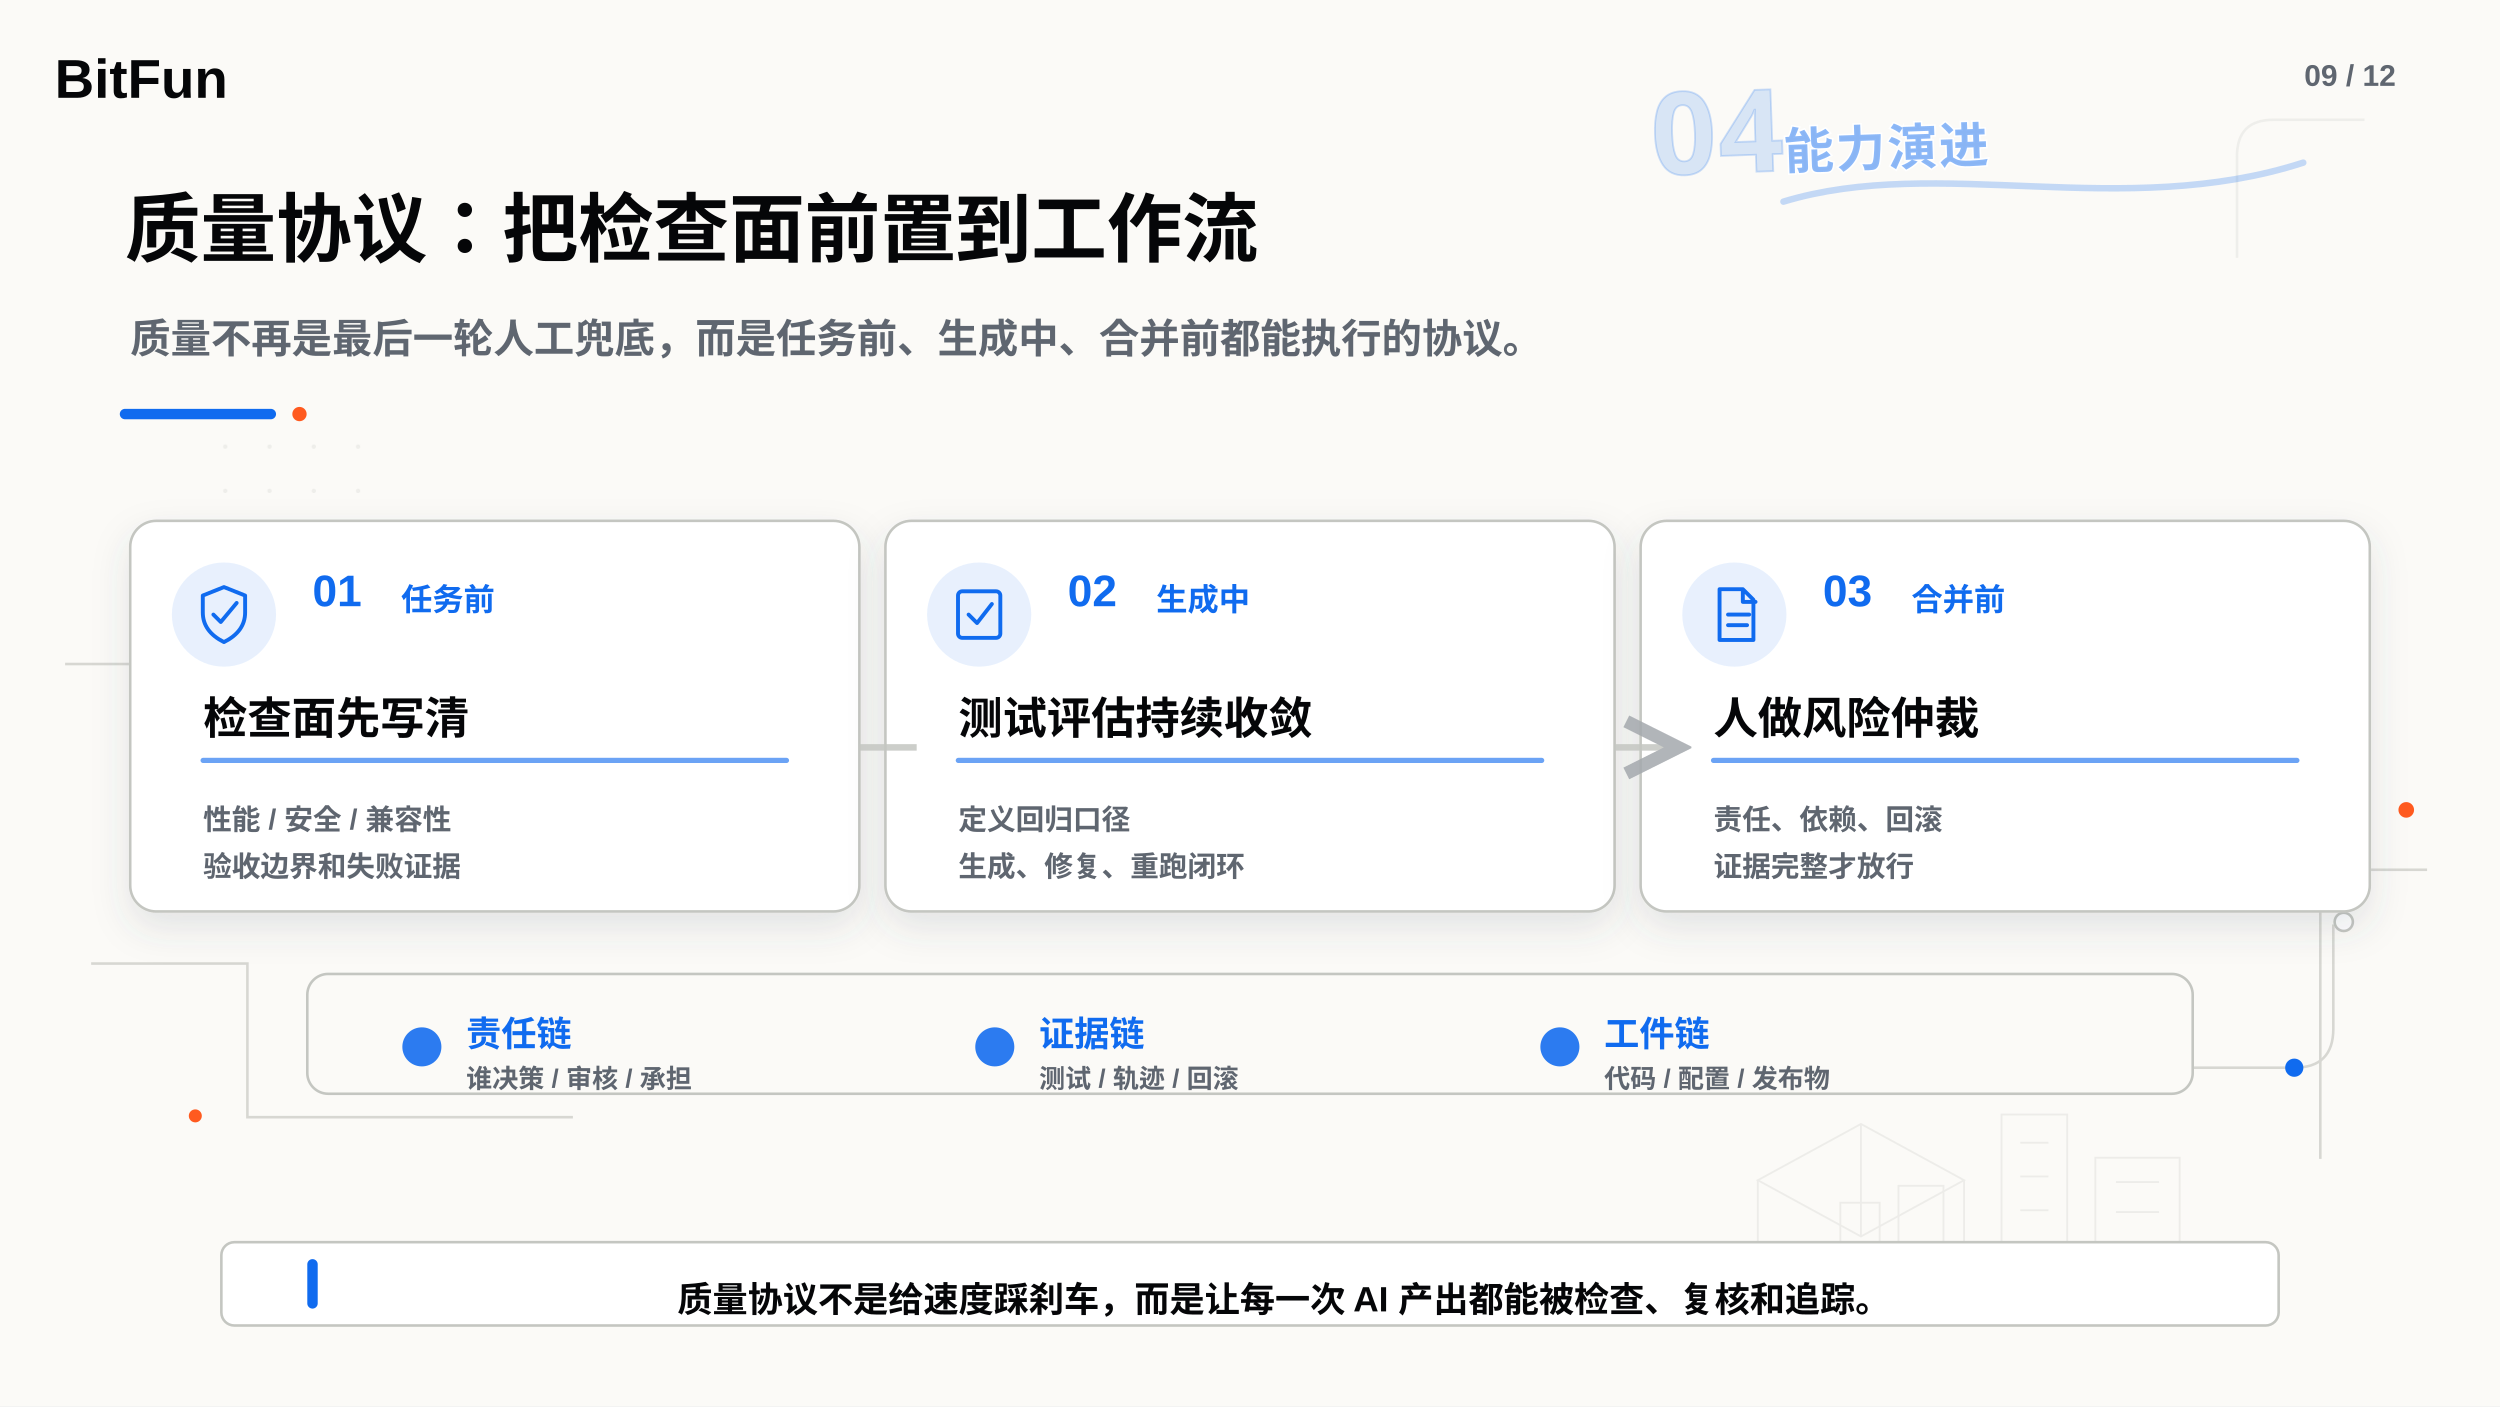
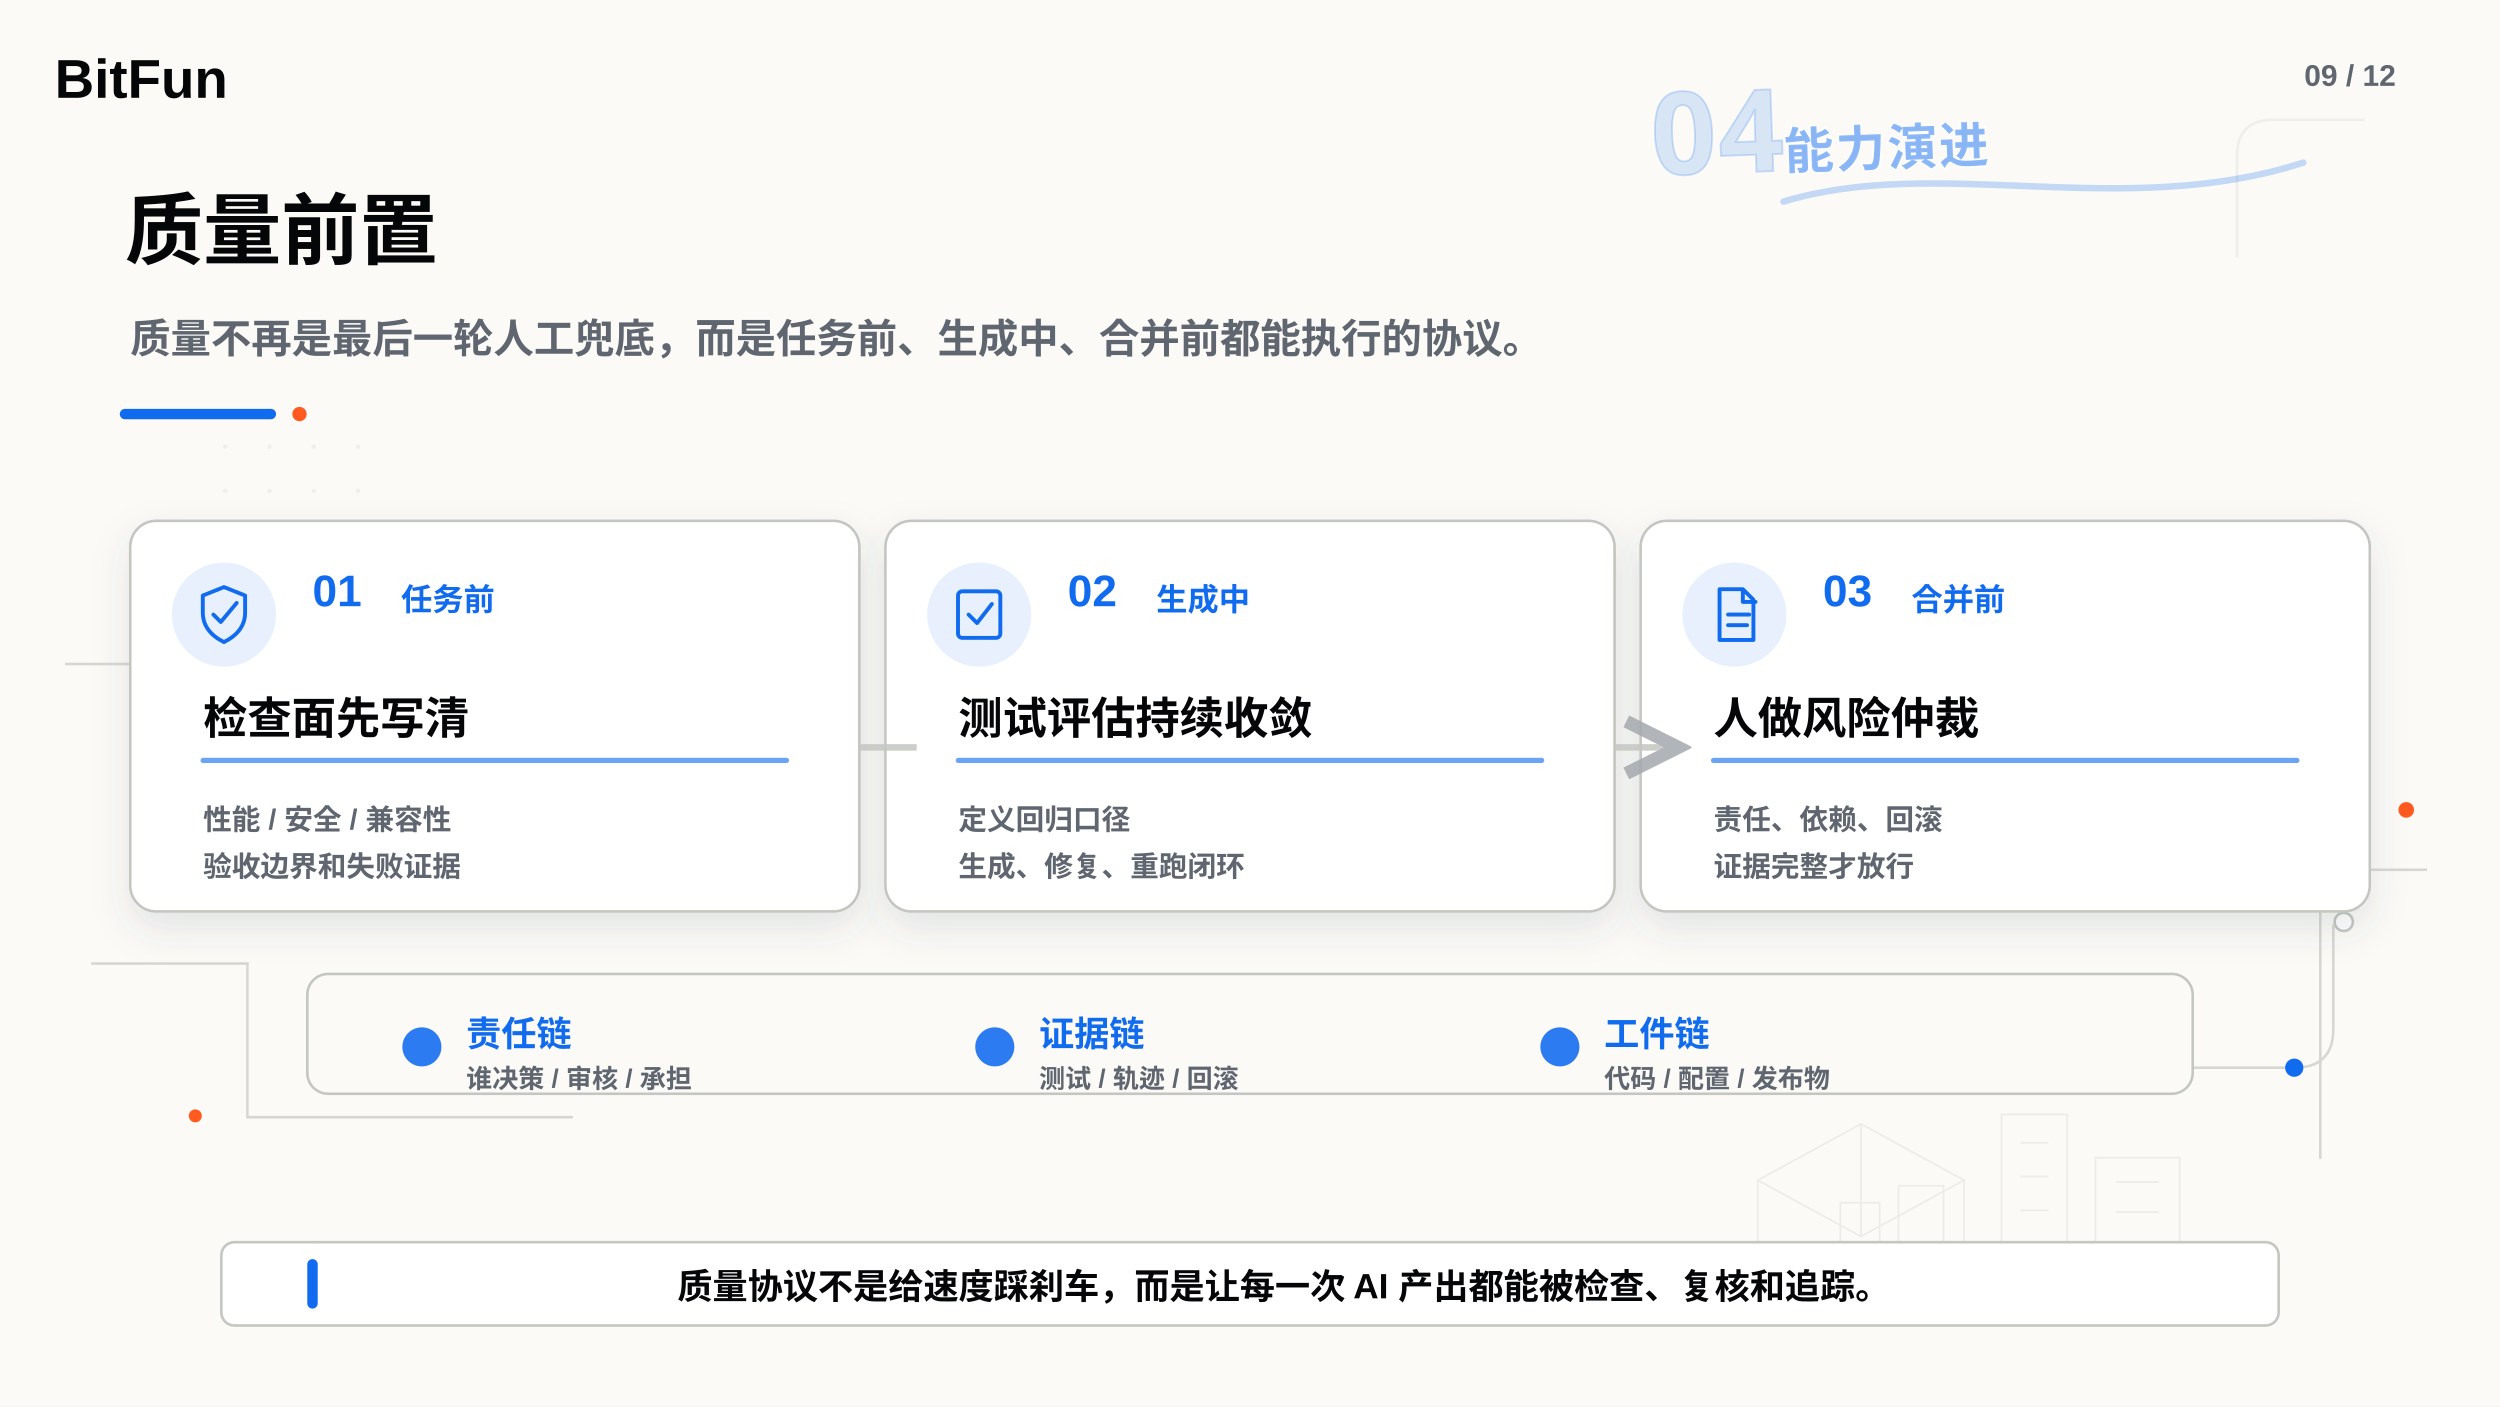
<svg xmlns="http://www.w3.org/2000/svg" width="1920" height="1080" viewBox="0 0 1920 1080">
  <defs>
    <pattern id="lightDots" width="34" height="34" patternUnits="userSpaceOnUse">
      <circle cx="3" cy="3" r="1.7" fill="#C4C6C1" opacity="0.55" />
    </pattern>
    <filter id="paperShadow" x="-18%" y="-18%" width="136%" height="150%">
      <feDropShadow dx="0" dy="12" stdDeviation="14" flood-color="#4B5563" flood-opacity="0.13" />
    </filter>
    <marker id="arrowBlue" markerWidth="12" markerHeight="12" refX="9" refY="6" orient="auto" markerUnits="strokeWidth">
      <path d="M2 2 L10 6 L2 10" fill="none" stroke="#106BEF" stroke-width="2" />
    </marker>
    <marker id="arrowGray" markerWidth="12" markerHeight="12" refX="9" refY="6" orient="auto" markerUnits="strokeWidth">
      <path d="M2 2 L10 6 L2 10" fill="none" stroke="#A5A9AE" stroke-width="2" />
    </marker>
  </defs>
  <rect width="1920" height="1080" fill="#FBFAF7" />
  <path d="M1816 92 h-70 q-28 0 -28 28 v78" stroke="#D7D7D2" stroke-width="2" fill="none" opacity="0.34" />
  <path d="M1782 890 v-190 q0 -32 32 -32 h50" stroke="#D7D7D2" stroke-width="2" fill="none" />
  <path d="M1650 820 h112 q30 0 30 -30 v-80" stroke="#D7D7D2" stroke-width="2" fill="none" />
  <circle cx="1800" cy="708" r="7" fill="#FFFFFF" stroke="#C4C6C1" stroke-width="2" />
  <circle cx="1762" cy="820" r="7" fill="#106BEF" />
  <circle cx="1848" cy="622" r="6" fill="#FF5A1F" />
  <rect x="1378" y="720" width="180" height="120" fill="url(#lightDots)" opacity="0.48" />
  <rect x="152" y="318" width="128" height="96" fill="url(#lightDots)" opacity="0.42" />
  <path d="M70 740 h120 v118 h250" stroke="#D7D7D2" stroke-width="2" fill="none" />
  <path d="M50 510 h116 q26 0 26 26 v52" stroke="#D7D7D2" stroke-width="2" fill="none" />
  <circle cx="150" cy="857" r="5" fill="#FF5A1F" />
  <g opacity="0.26" transform="translate(1350 820) scale(0.72)">
    <path d="M0 120 L110 60 L220 120 L110 180 Z" fill="none" stroke="#C4C6C1" stroke-width="2" />
    <path d="M110 60 V180 M0 120 V220 M220 120 V220 M0 220 H320" stroke="#C4C6C1" stroke-width="2" fill="none" />
    <path d="M260 50 h70 v170 h-70 Z M280 80 h30 M280 116 h30 M280 152 h30" stroke="#C4C6C1" stroke-width="2" fill="none" />
    <path d="M360 96 h90 v124 h-90 Z M382 122 h46 M382 154 h46 M382 186 h46" stroke="#C4C6C1" stroke-width="2" fill="none" />
    <path d="M88 144 h42 v76 h-42 Z M150 126 h48 v94 h-48 Z" stroke="#C4C6C1" stroke-width="2" fill="none" />
  </g>
  <g transform="rotate(-2 1508 104)">
    <text x="1268" y="58" style="font-family:'Arial Black','Microsoft YaHei','Noto Sans SC',sans-serif;font-size:88px;font-weight:900;letter-spacing:1.4px;fill:#106BEF;fill-opacity:0.15;stroke:#106BEF;stroke-width:1.4;stroke-opacity:0.2;paint-order:stroke">04</text>
    <text x="1370" y="92" style="font-family:'Microsoft YaHei','Noto Sans SC','Segoe UI',sans-serif;font-size:38px;font-weight:900;letter-spacing:1.6px;fill:#106BEF;stroke:#FFFFFF;stroke-width:2.4;paint-order:stroke;fill-opacity:0.48">能力演进</text>
    <path d="M1368 150 C1488 118 1628 174 1768 134" stroke="#106BEF" stroke-width="5" stroke-linecap="round" fill="none" opacity="0.24" />
  </g>
  <style>
      text { font-family: "Microsoft YaHei", "Noto Sans SC", "PingFang SC", "Segoe UI", Arial, sans-serif; dominant-baseline: hanging; }
      .brand5 { font-size: 42px; font-weight: 900; fill: #050608; }
      .num5 { font-family: "Arial", "Microsoft YaHei", sans-serif; font-weight: 900; fill: #050608; }
      .h15 { font-size: 68px; font-weight: 900; fill: #050608; letter-spacing: 0; }
      .h25 { font-size: 58px; font-weight: 900; fill: #050608; letter-spacing: 0; }
      .sub5 { font-size: 31px; font-weight: 560; fill: #5F6670; }
      .body5 { font-size: 30px; font-weight: 700; fill: #050608; }
      .muted5 { font-size: 24px; font-weight: 560; fill: #5F6670; }
      .label5 { font-size: 29px; font-weight: 900; fill: #050608; }
      .small5 { font-size: 23px; font-weight: 760; fill: #5F6670; }
      .micro5 { font-size: 19px; font-weight: 760; fill: #5F6670; }
    </style>
  <text x="42" y="46" class="brand5">BitFun</text>
  <text x="1840" y="50" class="small5" text-anchor="end">09 / 12</text>
-   <text x="96" y="146" class="h15" style="font-size:58px">质量协议：把检查面前置到工作流</text>
+   <text x="96" y="146" class="h15" style="font-size:60px">质量前置</text>
  <text x="100" y="244" class="sub5">质量不再是最后一轮人工兜底，而是任务前、生成中、合并前都能执行的协议。</text>
  <path d="M96 318 h112" stroke="#106BEF" stroke-width="8" stroke-linecap="round" />
  <circle cx="230" cy="318" r="5.5" fill="#FF5A1F" />
  <rect x="100" y="400" width="560" height="300" rx="20" fill="#FFFFFF" stroke="#C4C6C1" stroke-width="2" filter="url(#paperShadow)" />
  <circle cx="172" cy="472" r="40" fill="#106BEF" opacity="0.10" />
  <g transform="translate(146 446) scale(0.8125)">
    <path d="M32 6 L52 14 V30 q0 18 -20 28 Q12 48 12 30 V14 Z M22 32 l7 7 l15 -18" stroke="#106BEF" stroke-width="3.692" stroke-linecap="round" stroke-linejoin="round" fill="none" />
  </g>
  <text x="240" y="442" class="num5" style="font-size:34px;fill:#106BEF">01</text>
  <text x="308" y="448" class="small5" style="font-size:24px;fill:#106BEF;font-weight:900">任务前</text>
  <text x="156" y="534" class="num5" style="font-size:34px;fill:#050608">检查面先写清</text>
  <path d="M156 584 H604" stroke="#106BEF" stroke-width="4" stroke-linecap="round" opacity="0.62" />
  <text x="156" y="618" class="small5" style="font-size:22px;fill:#5F6670;font-weight:820">性能 / 安全 / 兼容性</text>
  <text x="156" y="654" class="small5" style="font-size:22px;fill:#5F6670;font-weight:820">验收边界和失败证据</text>
  <rect x="680" y="400" width="560" height="300" rx="20" fill="#FFFFFF" stroke="#C4C6C1" stroke-width="2" filter="url(#paperShadow)" />
  <circle cx="752" cy="472" r="40" fill="#106BEF" opacity="0.10" />
  <g transform="translate(726 446) scale(0.8125)">
    <rect x="12" y="10" width="40" height="44" rx="4" stroke="#106BEF" stroke-width="3.692" stroke-linecap="round" stroke-linejoin="round" fill="none" />
    <path d="M22 32 l8 8 l14 -18" stroke="#106BEF" stroke-width="3.692" stroke-linecap="round" stroke-linejoin="round" fill="none" />
  </g>
  <text x="820" y="442" class="num5" style="font-size:34px;fill:#106BEF">02</text>
  <text x="888" y="448" class="small5" style="font-size:24px;fill:#106BEF;font-weight:900">生成中</text>
  <text x="736" y="534" class="num5" style="font-size:34px;fill:#050608">测试评估持续收敛</text>
  <path d="M736 584 H1184" stroke="#106BEF" stroke-width="4" stroke-linecap="round" opacity="0.62" />
  <text x="736" y="618" class="small5" style="font-size:22px;fill:#5F6670;font-weight:820">定义回归口径</text>
  <text x="736" y="654" class="small5" style="font-size:22px;fill:#5F6670;font-weight:820">生成、修复、重跑闭环</text>
  <rect x="1260" y="400" width="560" height="300" rx="20" fill="#FFFFFF" stroke="#C4C6C1" stroke-width="2" filter="url(#paperShadow)" />
  <circle cx="1332" cy="472" r="40" fill="#106BEF" opacity="0.10" />
  <g transform="translate(1306 446) scale(0.8125)">
    <path d="M18 8 h22 l10 10 v38 H18 Z M40 8 v12 h12 M26 32 h20 M26 42 h18" stroke="#106BEF" stroke-width="3.692" stroke-linecap="round" stroke-linejoin="round" fill="none" />
  </g>
  <text x="1400" y="442" class="num5" style="font-size:34px;fill:#106BEF">03</text>
  <text x="1468" y="448" class="small5" style="font-size:24px;fill:#106BEF;font-weight:900">合并前</text>
  <text x="1316" y="534" class="num5" style="font-size:34px;fill:#050608">人做风险仲裁</text>
  <path d="M1316 584 H1764" stroke="#106BEF" stroke-width="4" stroke-linecap="round" opacity="0.62" />
  <text x="1316" y="618" class="small5" style="font-size:22px;fill:#5F6670;font-weight:820">责任、依赖、回滚</text>
  <text x="1316" y="654" class="small5" style="font-size:22px;fill:#5F6670;font-weight:820">证据完整才放行</text>
  <path d="M660 574 H704 M1240 574 H1284" stroke="#C4C6C1" stroke-width="5" fill="none" marker-end="url(#arrowGray)" opacity="0.86" />
  <rect x="236" y="748" width="1448" height="92" rx="16" fill="#FBFAF7" stroke="#C4C6C1" stroke-width="2" />
  <circle cx="324" cy="804" r="15" fill="#106BEF" opacity="0.88" />
  <text x="358" y="780" class="num5" style="font-size:27px;fill:#106BEF">责任链</text>
  <text x="358" y="818" class="small5" style="font-size:20px;fill:#5F6670;font-weight:820">谁决策 / 审核 / 承担</text>
  <circle cx="764" cy="804" r="15" fill="#106BEF" opacity="0.88" />
  <text x="798" y="780" class="num5" style="font-size:27px;fill:#106BEF">证据链</text>
  <text x="798" y="818" class="small5" style="font-size:20px;fill:#5F6670;font-weight:820">测试 / 轨迹 / 回滚</text>
  <circle cx="1198" cy="804" r="15" fill="#106BEF" opacity="0.88" />
  <text x="1232" y="780" class="num5" style="font-size:27px;fill:#106BEF">工件链</text>
  <text x="1232" y="818" class="small5" style="font-size:20px;fill:#5F6670;font-weight:820">代码 / 配置 / 发布物</text>
  <rect x="170" y="954" width="1580" height="64" rx="10" fill="#FFFFFF" stroke="#C4C6C1" stroke-width="2" />
  <path d="M240 971 v30" stroke="#106BEF" stroke-width="8" stroke-linecap="round" />
-   <text x="986" y="984" class="body5" text-anchor="middle" dominant-baseline="middle" alignment-baseline="middle" style="font-size:27px">质量协议不是给速度踩刹车，而是让每一次 AI 产出都能被检查、复核和追踪。</text>
+   <text x="986" y="974" class="body5" text-anchor="middle" dominant-baseline="middle" alignment-baseline="middle" style="font-size:27px">质量协议不是给速度踩刹车，而是让每一次 AI 产出都能被检查、复核和追踪。</text>
</svg>
